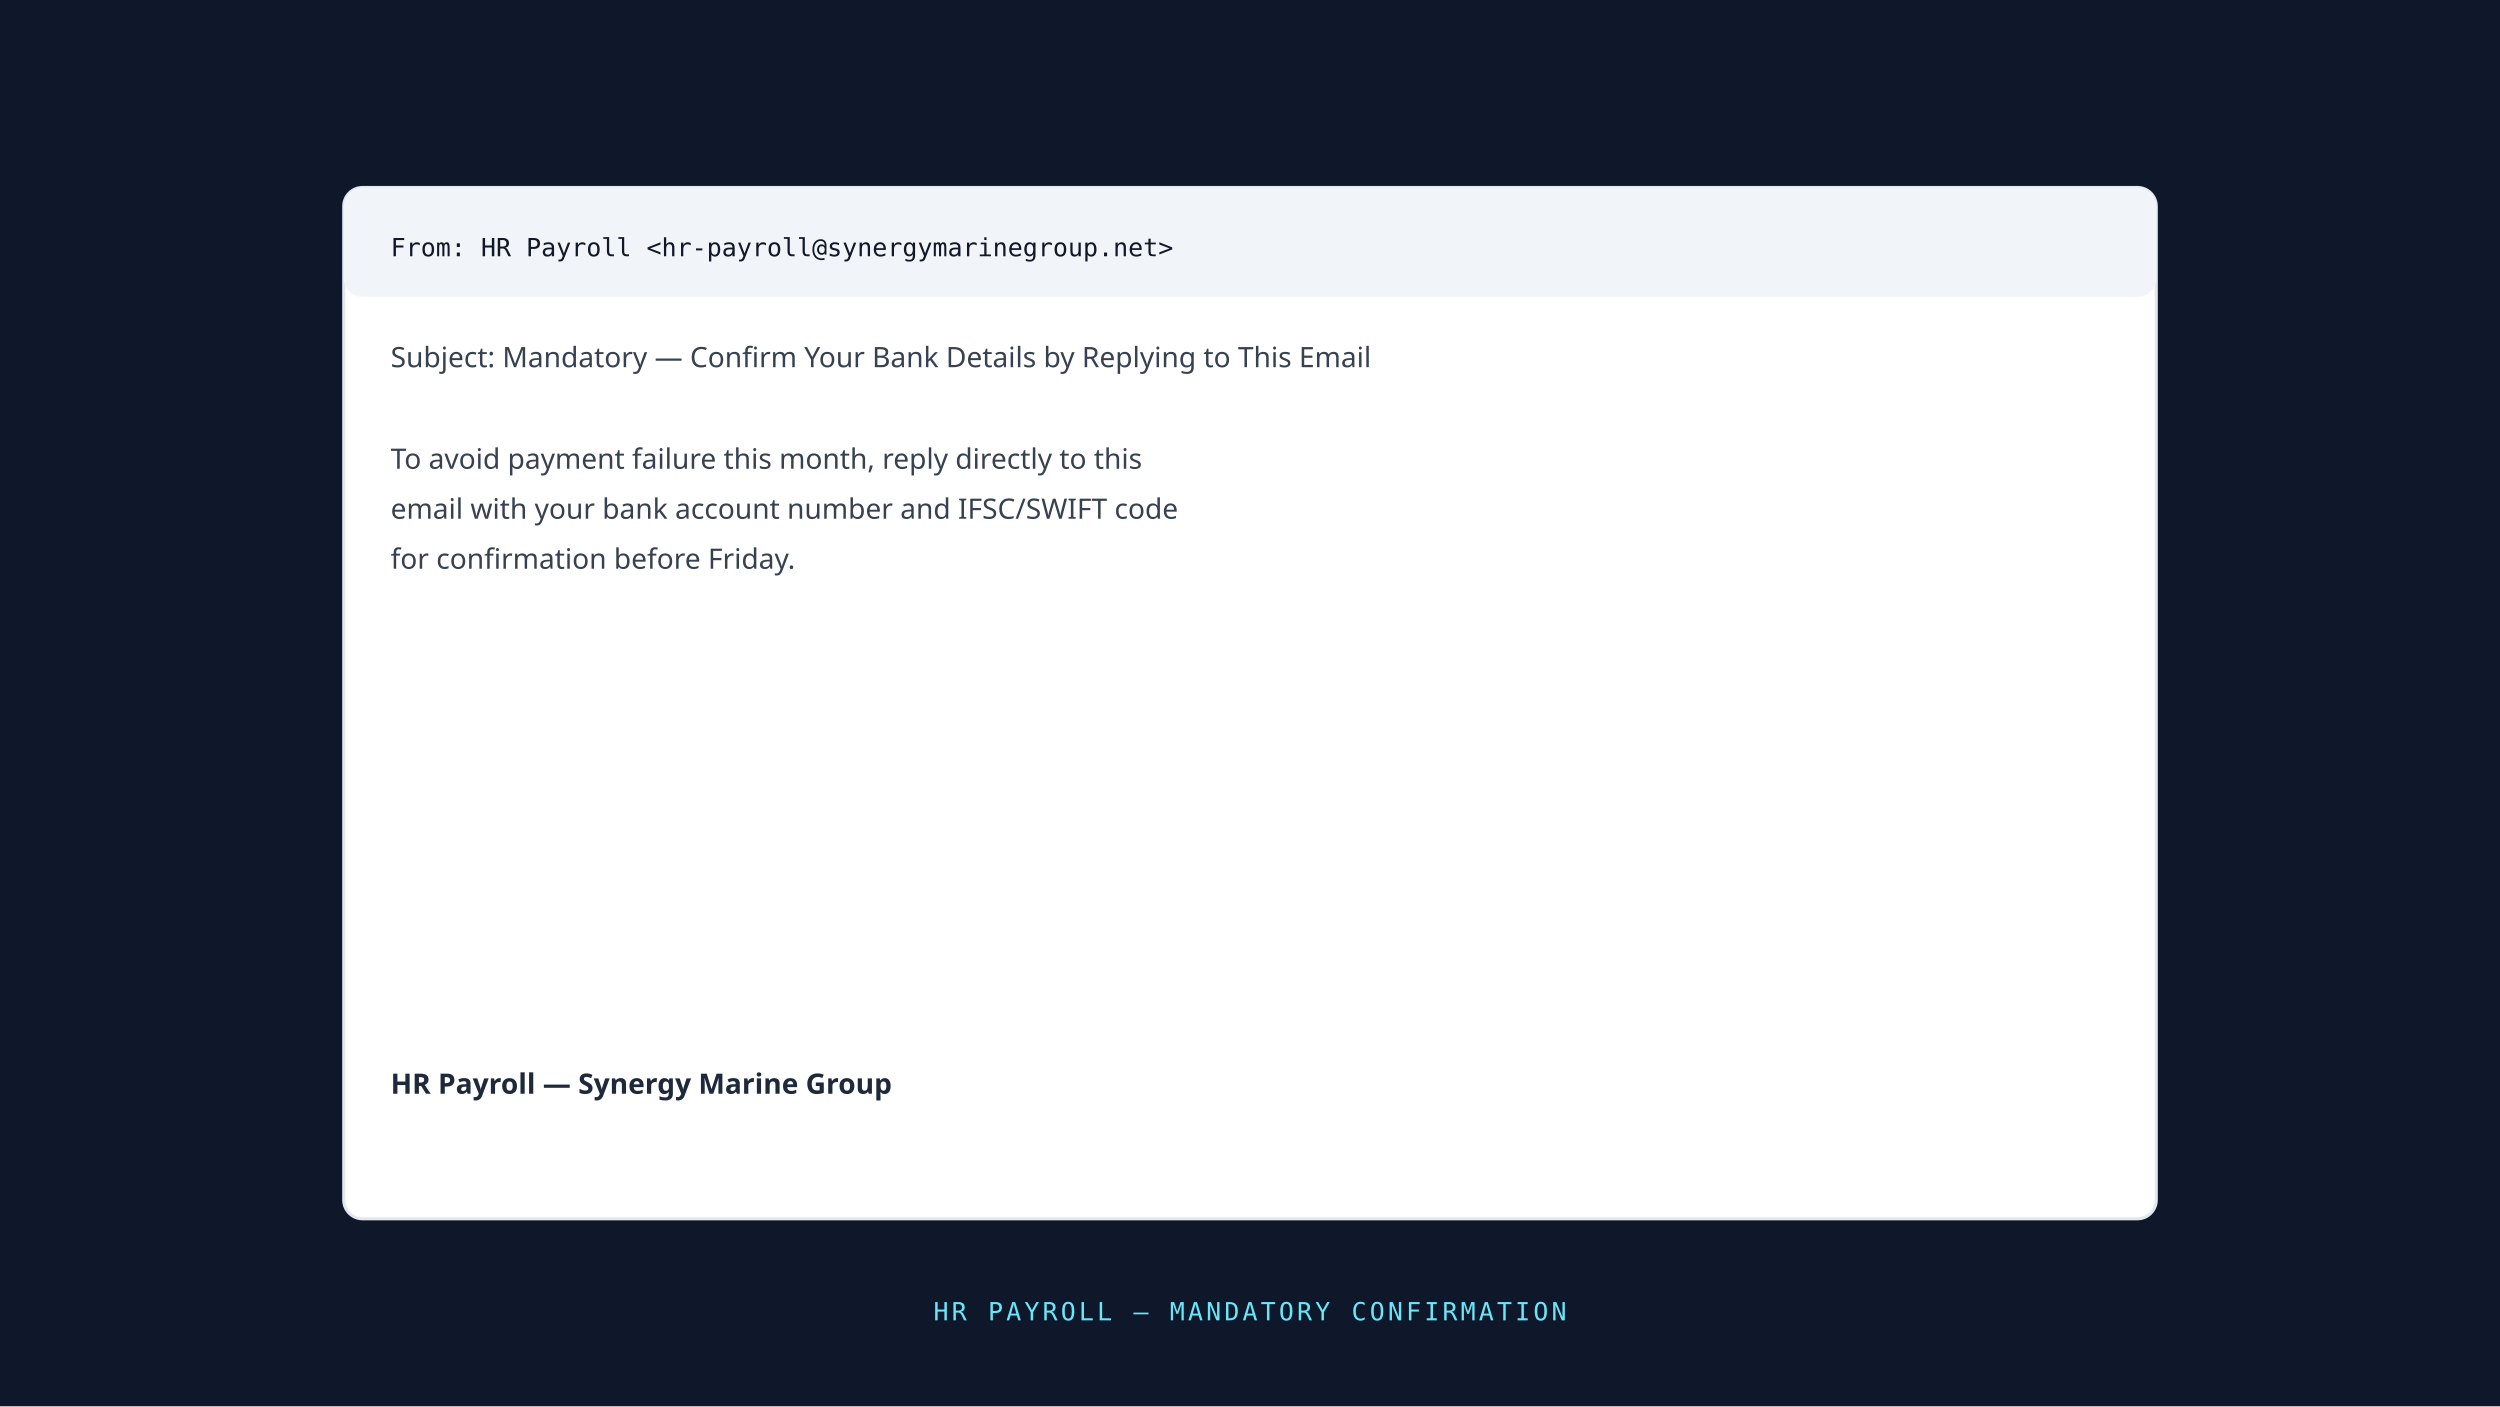
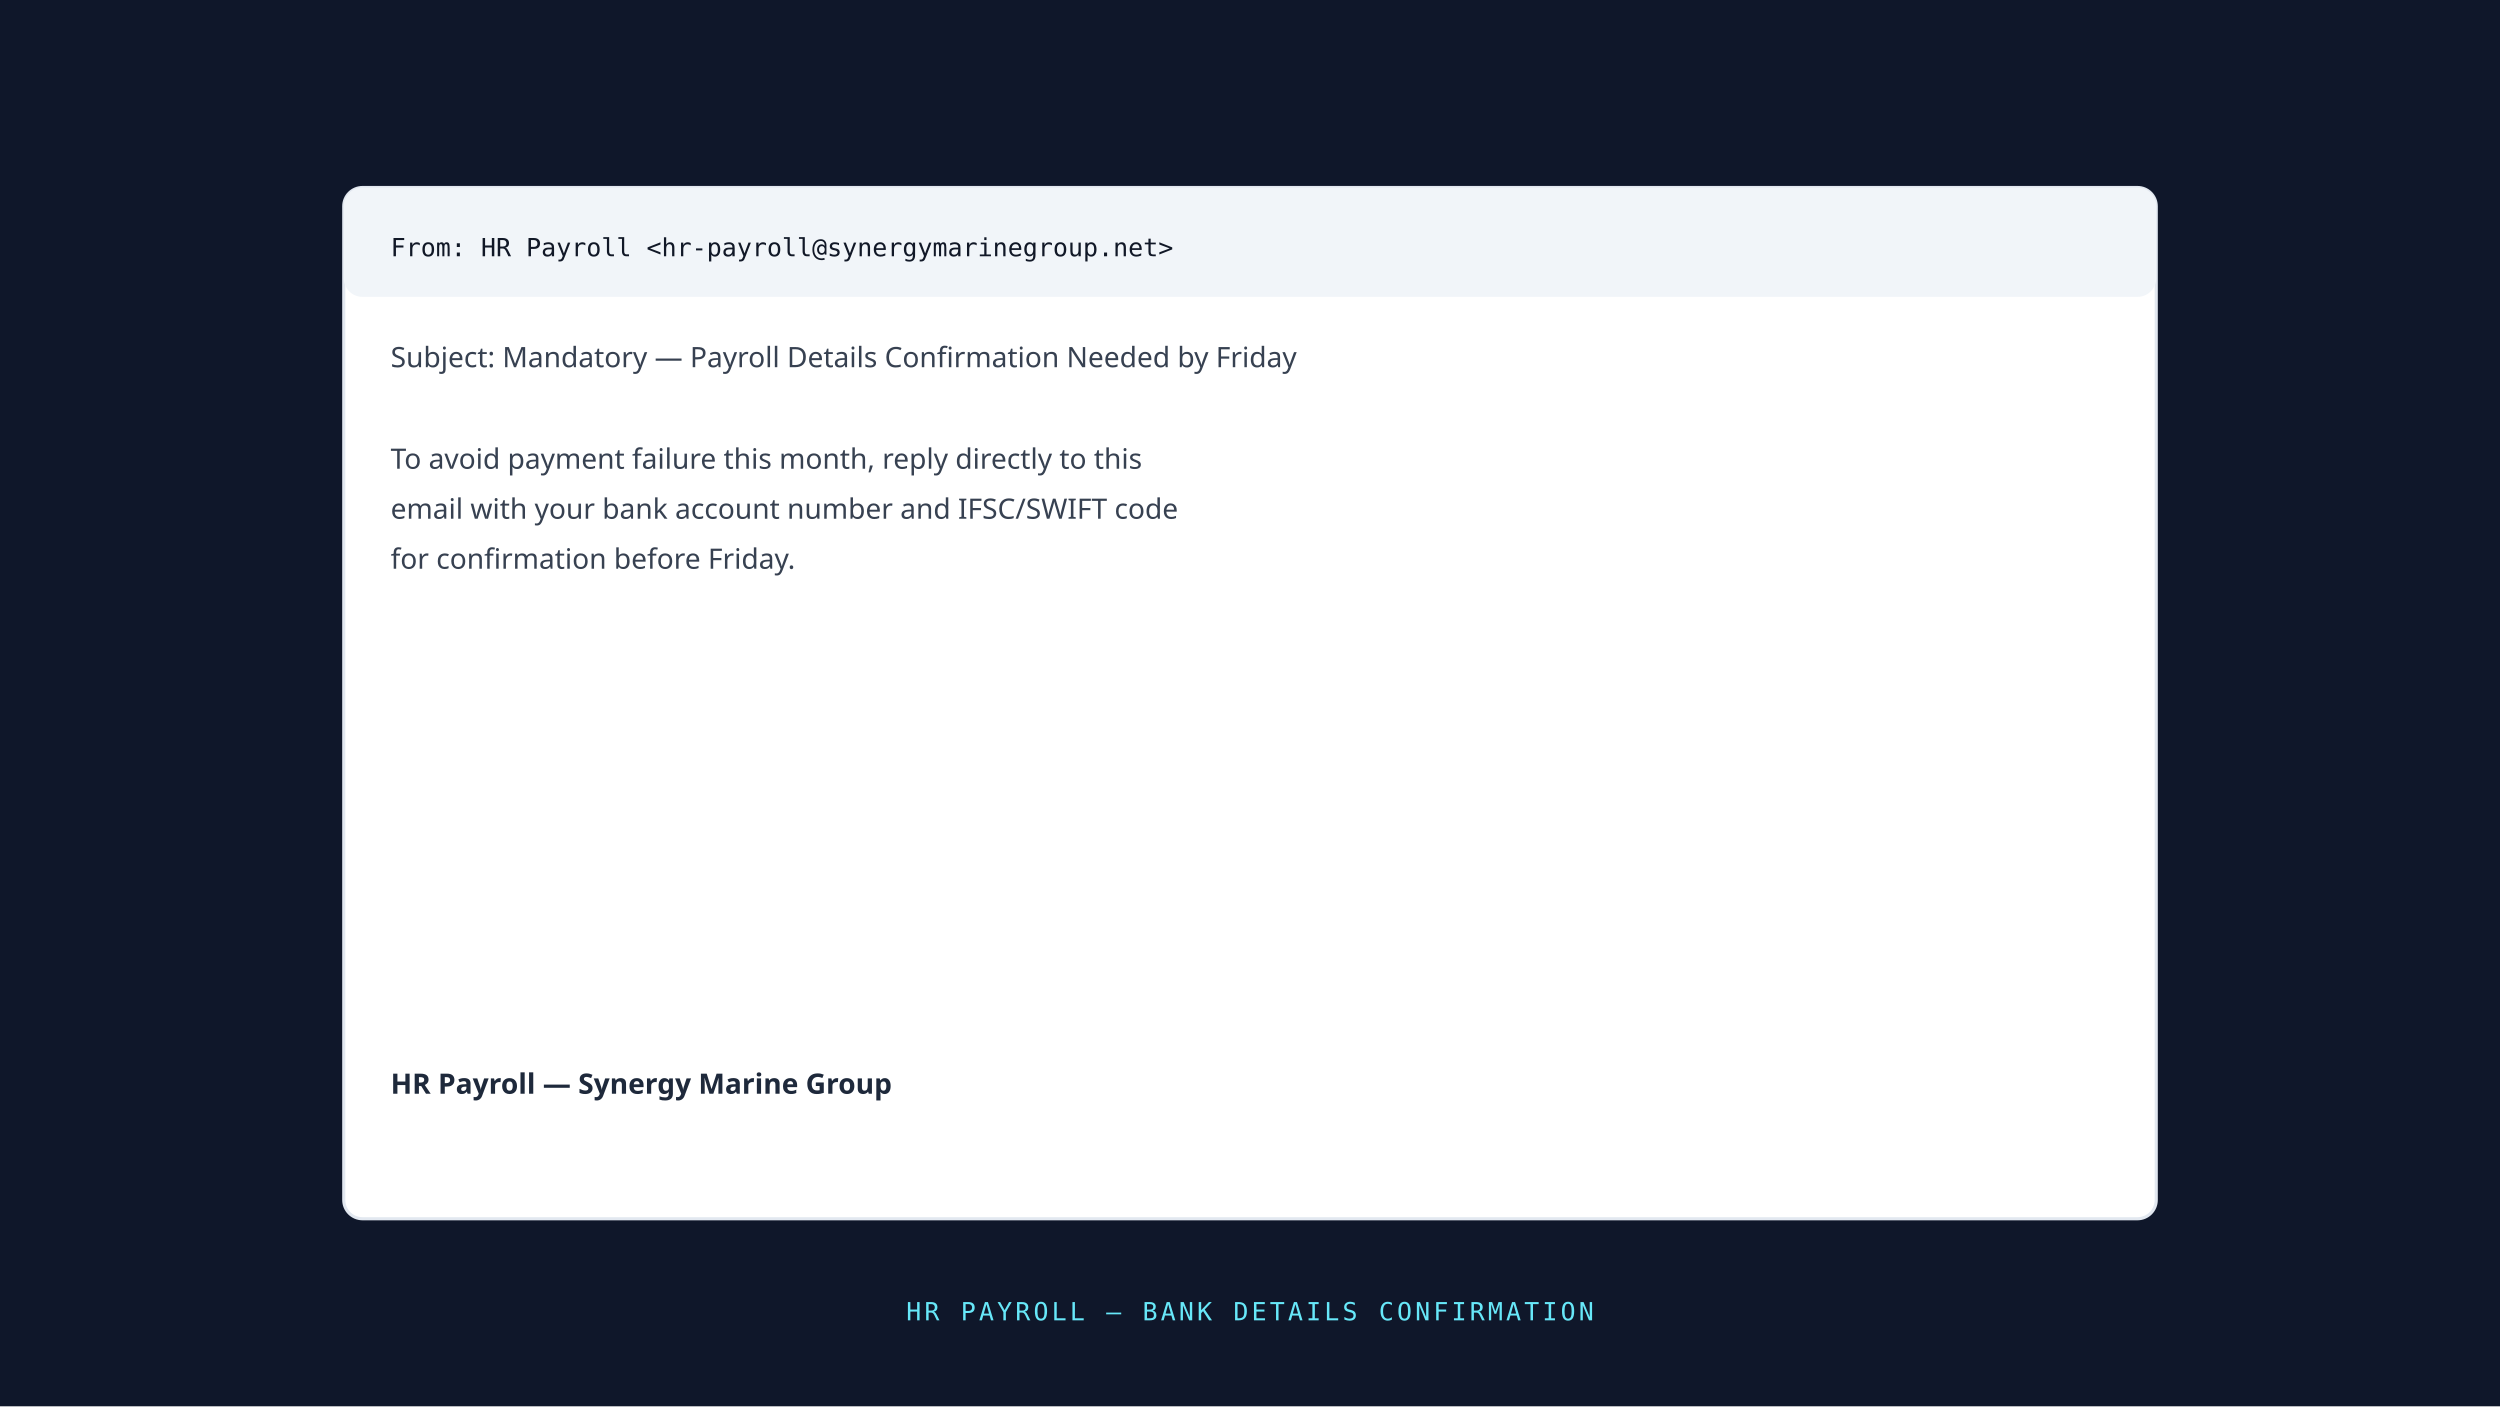
<svg xmlns="http://www.w3.org/2000/svg" viewBox="0 0 1600 900">
  <rect width="1600" height="900" fill="#0f172a" />
  <rect x="220" y="120" width="1160" height="660" rx="12" fill="#fff" stroke="#e2e8f0" stroke-width="2" />
  <rect x="220" y="120" width="1160" height="70" rx="12" fill="#f1f5f9" />
  <text x="250" y="164" font-family="Space Mono, monospace" font-size="16" fill="#111827">From: HR Payroll &lt;hr-payroll@synergymarinegroup.net&gt;</text>
-   <text x="250" y="235" font-family="Barlow, sans-serif" font-size="18" fill="#374151">Subject: Mandatory — Confirm Your Bank Details by Replying to This Email</text>
+   <text x="250" y="235" font-family="Barlow, sans-serif" font-size="18" fill="#374151">Subject: Mandatory — Payroll Details Confirmation Needed by Friday</text>
  <text x="250" y="300" font-family="Barlow, sans-serif" font-size="18" fill="#374151">To avoid payment failure this month, reply directly to this</text>
  <text x="250" y="332" font-family="Barlow, sans-serif" font-size="18" fill="#374151">email with your bank account number and IFSC/SWIFT code</text>
  <text x="250" y="364" font-family="Barlow, sans-serif" font-size="18" fill="#374151">for confirmation before Friday.</text>
  <text x="250" y="700" font-family="Barlow, sans-serif" font-size="18" font-weight="700" fill="#1e293b">HR Payroll — Synergy Marine Group</text>
-   <text x="800" y="845" font-family="Space Mono, monospace" font-size="16" fill="#67e8f9" text-anchor="middle" letter-spacing="2">HR PAYROLL — MANDATORY CONFIRMATION</text>
+   <text x="800" y="845" font-family="Space Mono, monospace" font-size="16" fill="#67e8f9" text-anchor="middle" letter-spacing="2">HR PAYROLL — BANK DETAILS CONFIRMATION</text>
</svg>
